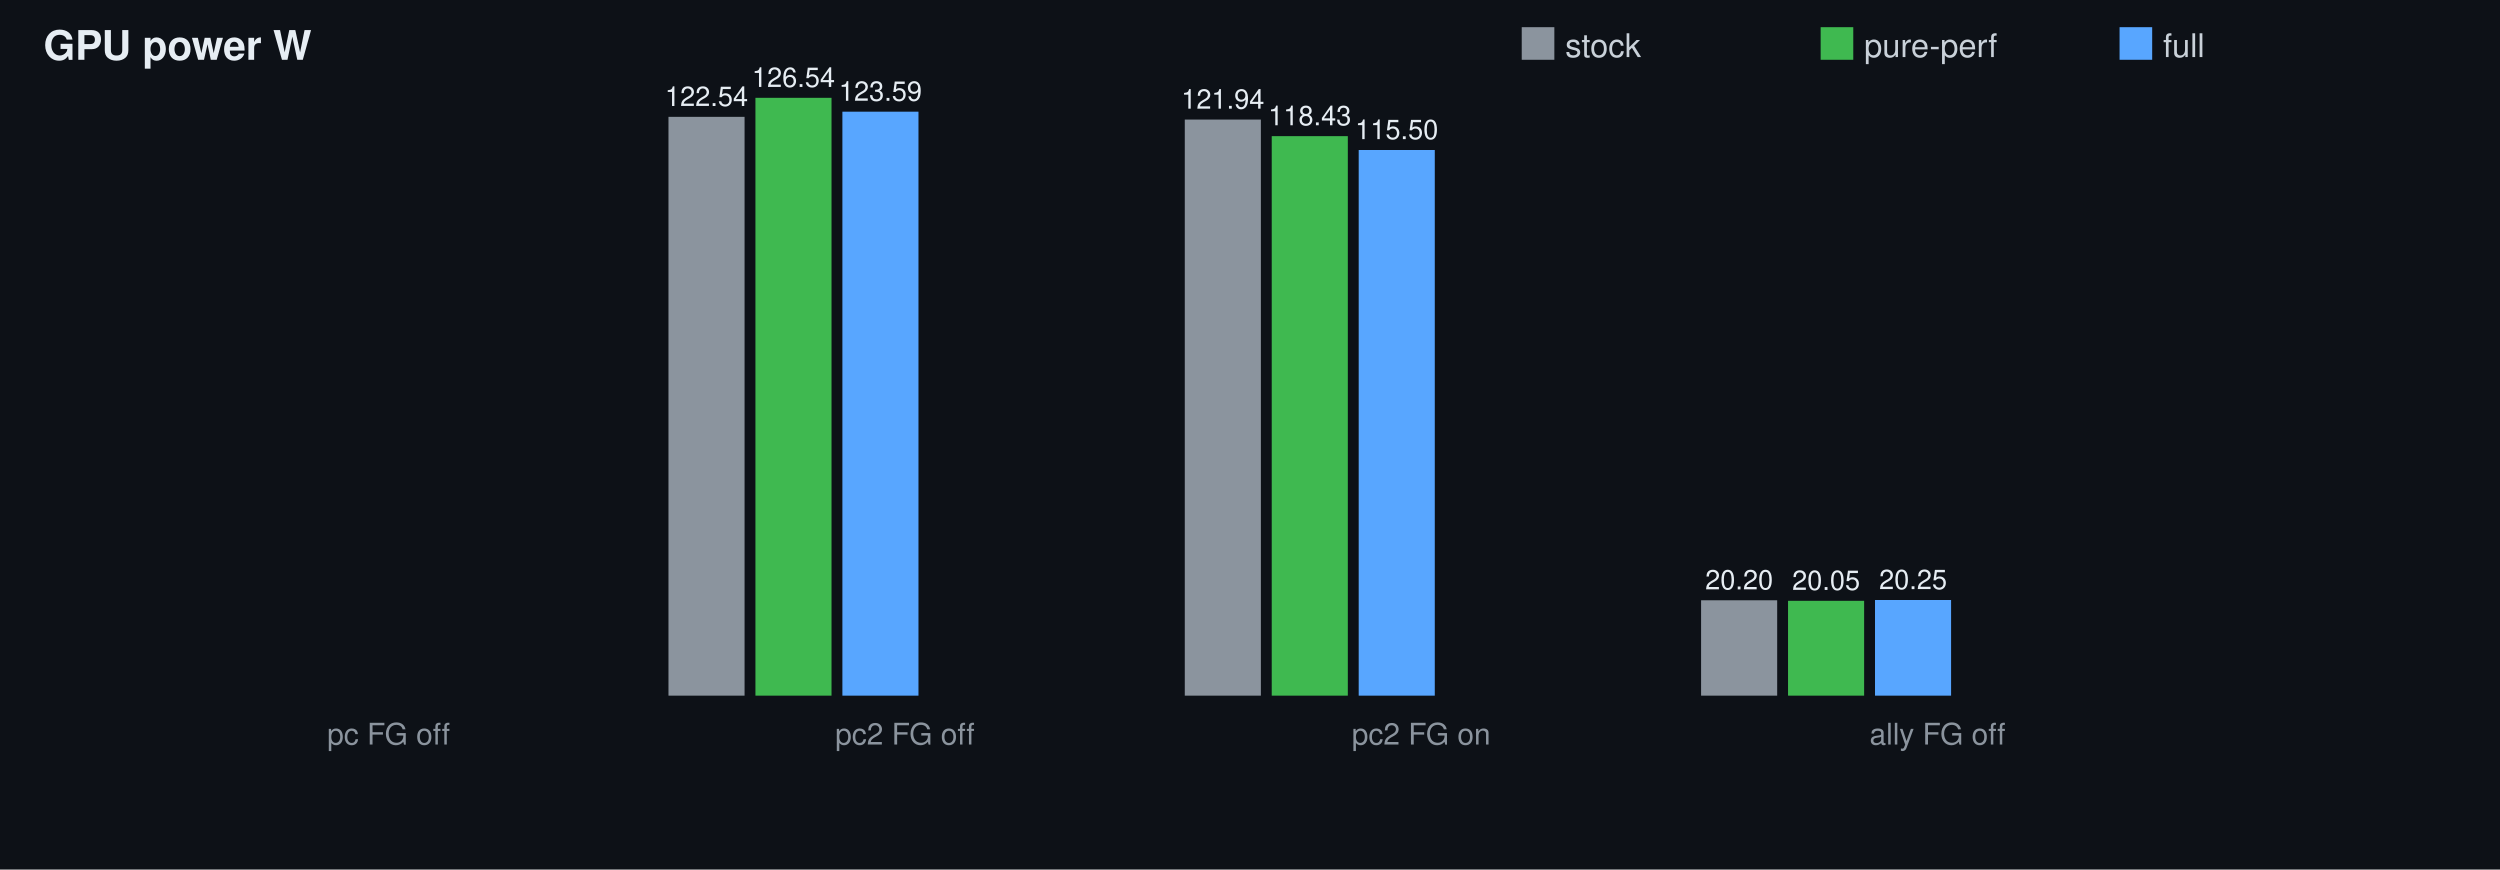
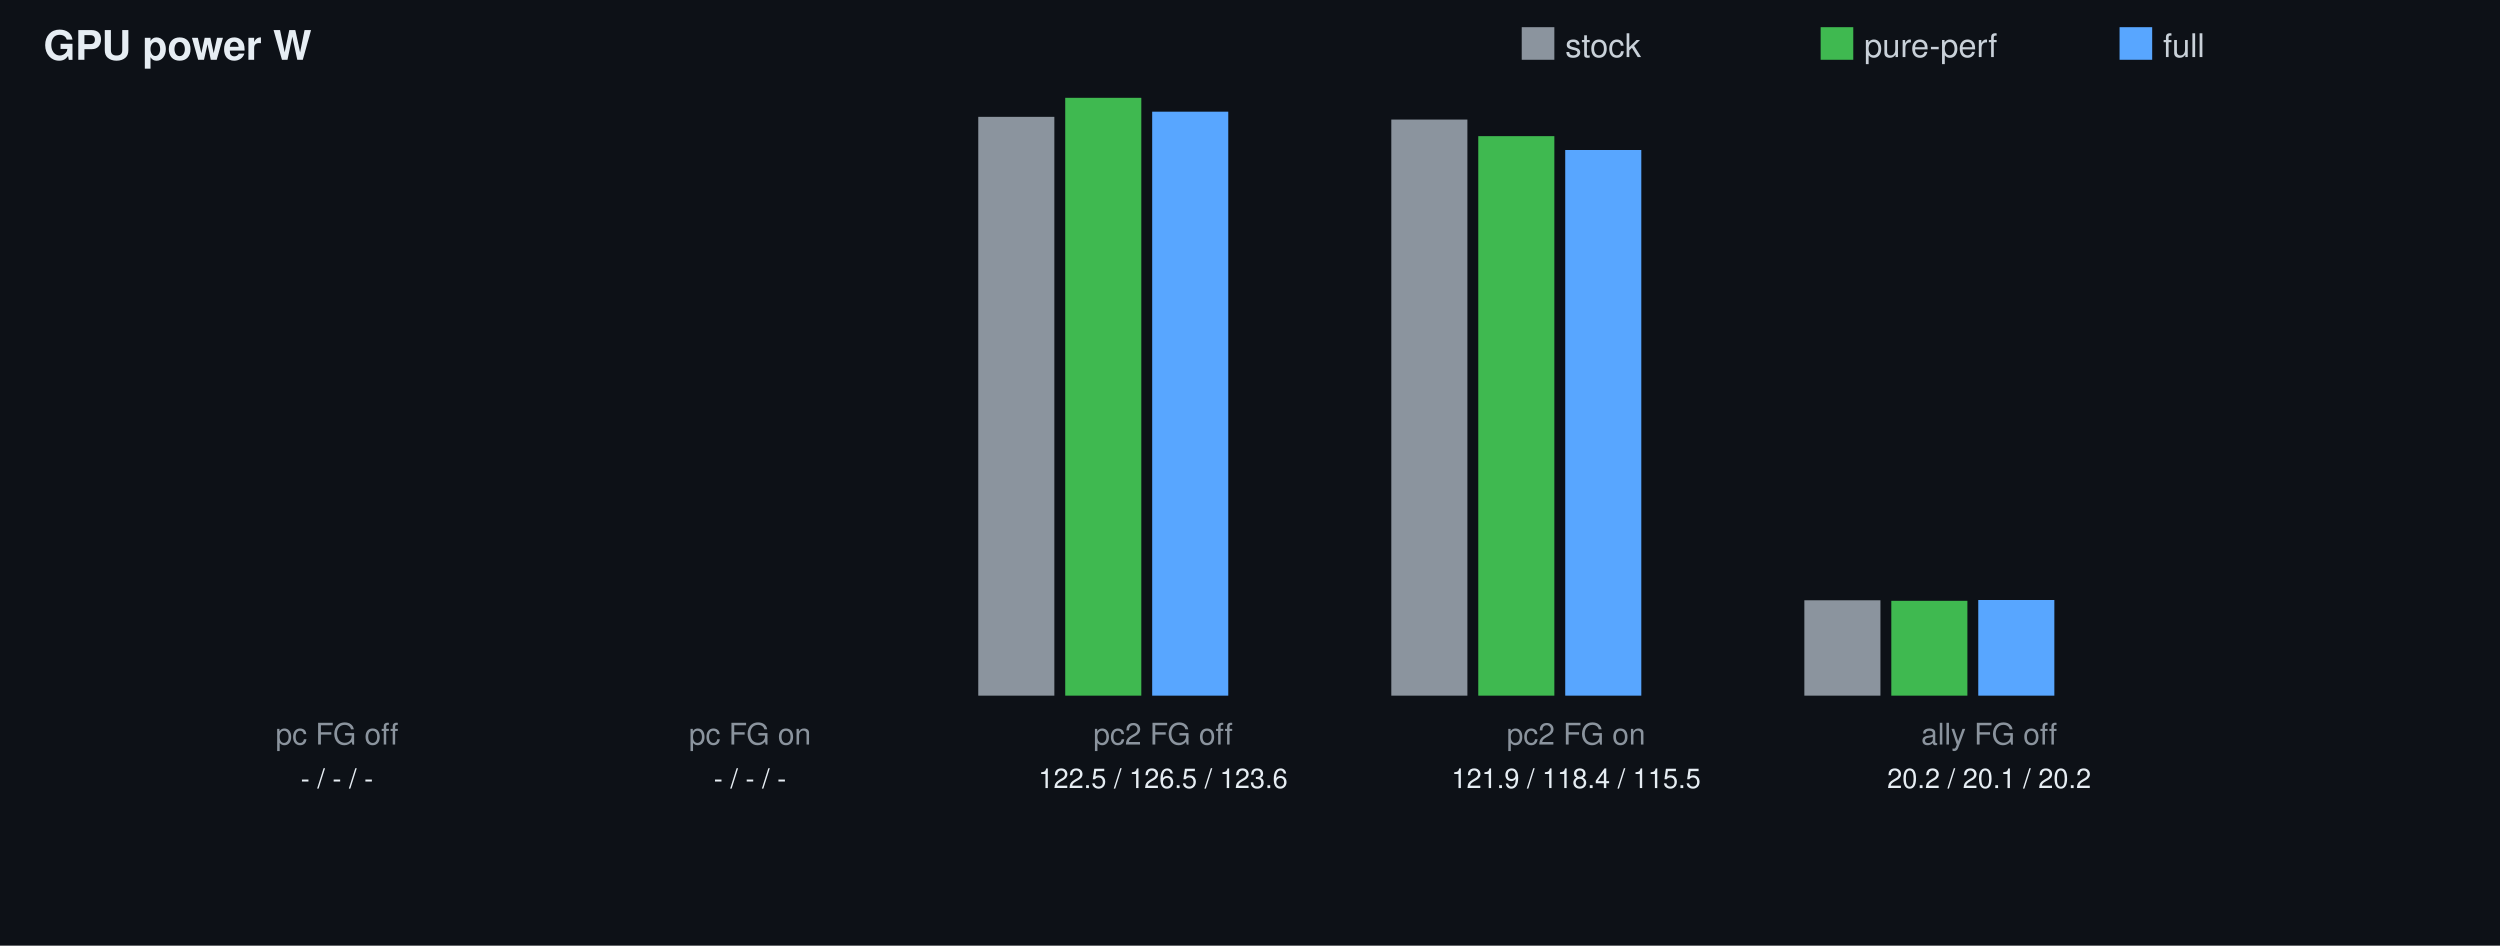
- <svg xmlns="http://www.w3.org/2000/svg" viewBox="0 0 920 320" font-family="Segoe UI,Helvetica,Arial,sans-serif">
+ <svg xmlns="http://www.w3.org/2000/svg" viewBox="0 0 920 348" font-family="Segoe UI,Helvetica,Arial,sans-serif">
  <rect width="100%" height="100%" fill="#0d1117" />
  <text x="16" y="22" fill="#e6edf3" font-size="15" font-weight="700">GPU power W</text>
  <rect x="560" y="10" width="12" height="12" fill="#8b949e" />
  <text x="576" y="21" fill="#c9d1d9" font-size="12">stock</text>
  <rect x="670" y="10" width="12" height="12" fill="#3fb950" />
  <text x="686" y="21" fill="#c9d1d9" font-size="12">pure-perf</text>
  <rect x="780" y="10" width="12" height="12" fill="#58a6ff" />
  <text x="796" y="21" fill="#c9d1d9" font-size="12">full</text>
-   <text x="143" y="274" fill="#8b949e" font-size="11" text-anchor="middle">pc FG off</text>
-   <text x="333" y="274" fill="#8b949e" font-size="11" text-anchor="middle">pc2 FG off</text>
-   <rect x="246.0" y="43.0" width="28.0" height="213.0" fill="#8b949e" />
-   <text x="260.0" y="39.0" fill="#e6edf3" font-size="10" text-anchor="middle">122.54</text>
-   <rect x="278.0" y="36.0" width="28.0" height="220.0" fill="#3fb950" />
-   <text x="292.0" y="32.0" fill="#e6edf3" font-size="10" text-anchor="middle">126.54</text>
-   <rect x="310.0" y="41.1" width="28.0" height="214.9" fill="#58a6ff" />
-   <text x="324.0" y="37.1" fill="#e6edf3" font-size="10" text-anchor="middle">123.59</text>
-   <text x="523" y="274" fill="#8b949e" font-size="11" text-anchor="middle">pc2 FG on</text>
-   <rect x="436.0" y="44.0" width="28.0" height="212.0" fill="#8b949e" />
-   <text x="450.0" y="40.0" fill="#e6edf3" font-size="10" text-anchor="middle">121.94</text>
-   <rect x="468.0" y="50.1" width="28.0" height="205.9" fill="#3fb950" />
-   <text x="482.0" y="46.1" fill="#e6edf3" font-size="10" text-anchor="middle">118.43</text>
-   <rect x="500.0" y="55.2" width="28.0" height="200.8" fill="#58a6ff" />
-   <text x="514.0" y="51.2" fill="#e6edf3" font-size="10" text-anchor="middle">115.50</text>
-   <text x="713" y="274" fill="#8b949e" font-size="11" text-anchor="middle">ally FG off</text>
-   <rect x="626.0" y="220.9" width="28.0" height="35.1" fill="#8b949e" />
-   <text x="640.0" y="216.9" fill="#e6edf3" font-size="10" text-anchor="middle">20.20</text>
-   <rect x="658.0" y="221.1" width="28.0" height="34.9" fill="#3fb950" />
-   <text x="672.0" y="217.1" fill="#e6edf3" font-size="10" text-anchor="middle">20.05</text>
-   <rect x="690.0" y="220.8" width="28.0" height="35.2" fill="#58a6ff" />
-   <text x="704.0" y="216.8" fill="#e6edf3" font-size="10" text-anchor="middle">20.25</text>
+   <text x="124" y="274" fill="#8b949e" font-size="11" text-anchor="middle">pc FG off</text>
+   <text x="124" y="290" fill="#e6edf3" font-size="10" text-anchor="middle">- / - / -</text>
+   <text x="276" y="274" fill="#8b949e" font-size="11" text-anchor="middle">pc FG on</text>
+   <text x="276" y="290" fill="#e6edf3" font-size="10" text-anchor="middle">- / - / -</text>
+   <text x="428" y="274" fill="#8b949e" font-size="11" text-anchor="middle">pc2 FG off</text>
+   <rect x="360.0" y="43.0" width="28.0" height="213.0" fill="#8b949e" />
+   <rect x="392.0" y="36.0" width="28.0" height="220.0" fill="#3fb950" />
+   <rect x="424.0" y="41.1" width="28.0" height="214.9" fill="#58a6ff" />
+   <text x="428" y="290" fill="#e6edf3" font-size="10" text-anchor="middle">122.5 / 126.5 / 123.6</text>
+   <text x="580" y="274" fill="#8b949e" font-size="11" text-anchor="middle">pc2 FG on</text>
+   <rect x="512.0" y="44.0" width="28.0" height="212.0" fill="#8b949e" />
+   <rect x="544.0" y="50.1" width="28.0" height="205.9" fill="#3fb950" />
+   <rect x="576.0" y="55.2" width="28.0" height="200.8" fill="#58a6ff" />
+   <text x="580" y="290" fill="#e6edf3" font-size="10" text-anchor="middle">121.9 / 118.4 / 115.5</text>
+   <text x="732" y="274" fill="#8b949e" font-size="11" text-anchor="middle">ally FG off</text>
+   <rect x="664.0" y="220.9" width="28.0" height="35.1" fill="#8b949e" />
+   <rect x="696.0" y="221.1" width="28.0" height="34.9" fill="#3fb950" />
+   <rect x="728.0" y="220.8" width="28.0" height="35.2" fill="#58a6ff" />
+   <text x="732" y="290" fill="#e6edf3" font-size="10" text-anchor="middle">20.2 / 20.1 / 20.2</text>
</svg>
